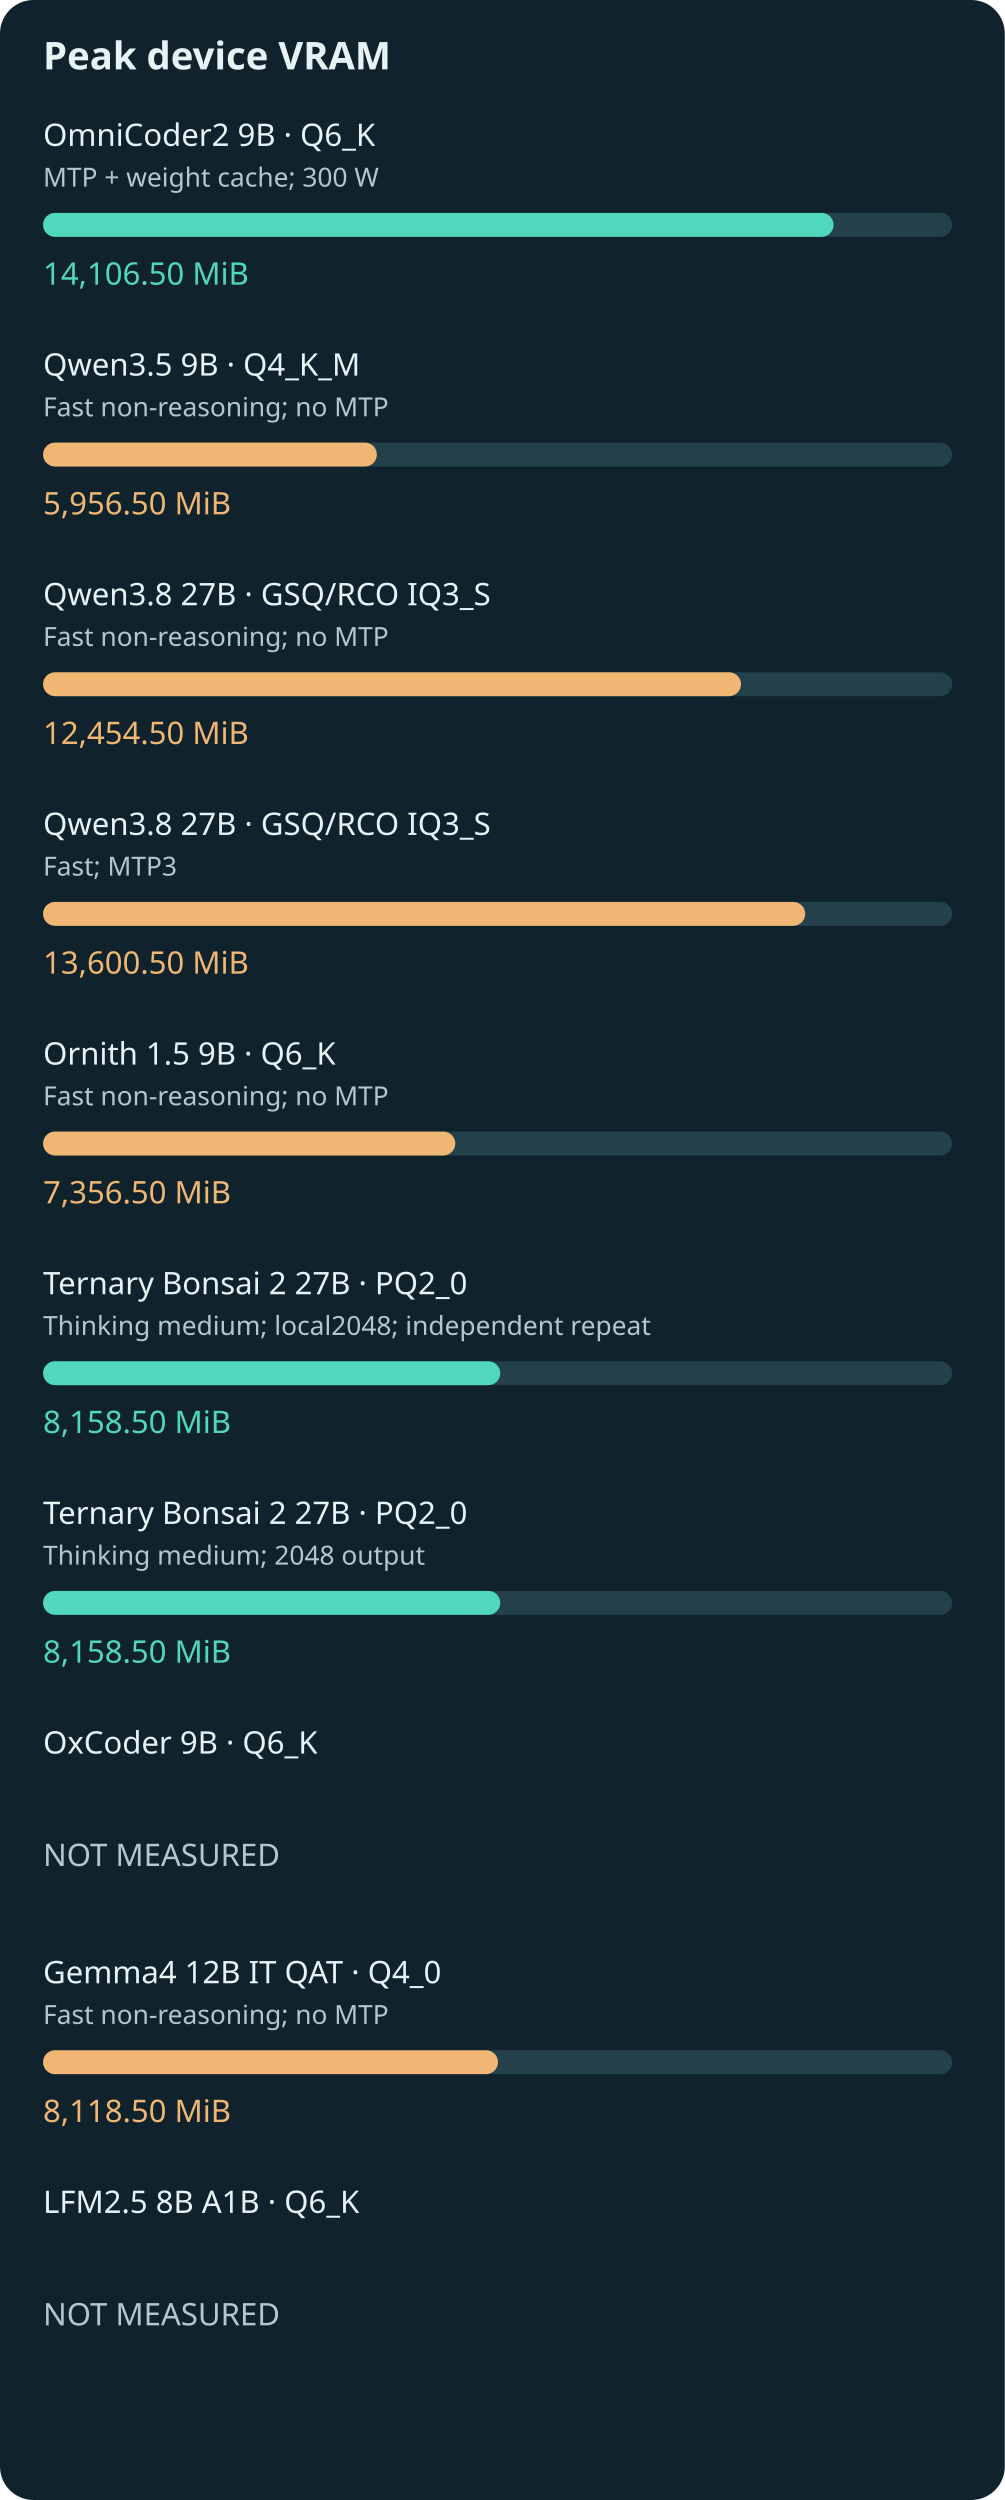
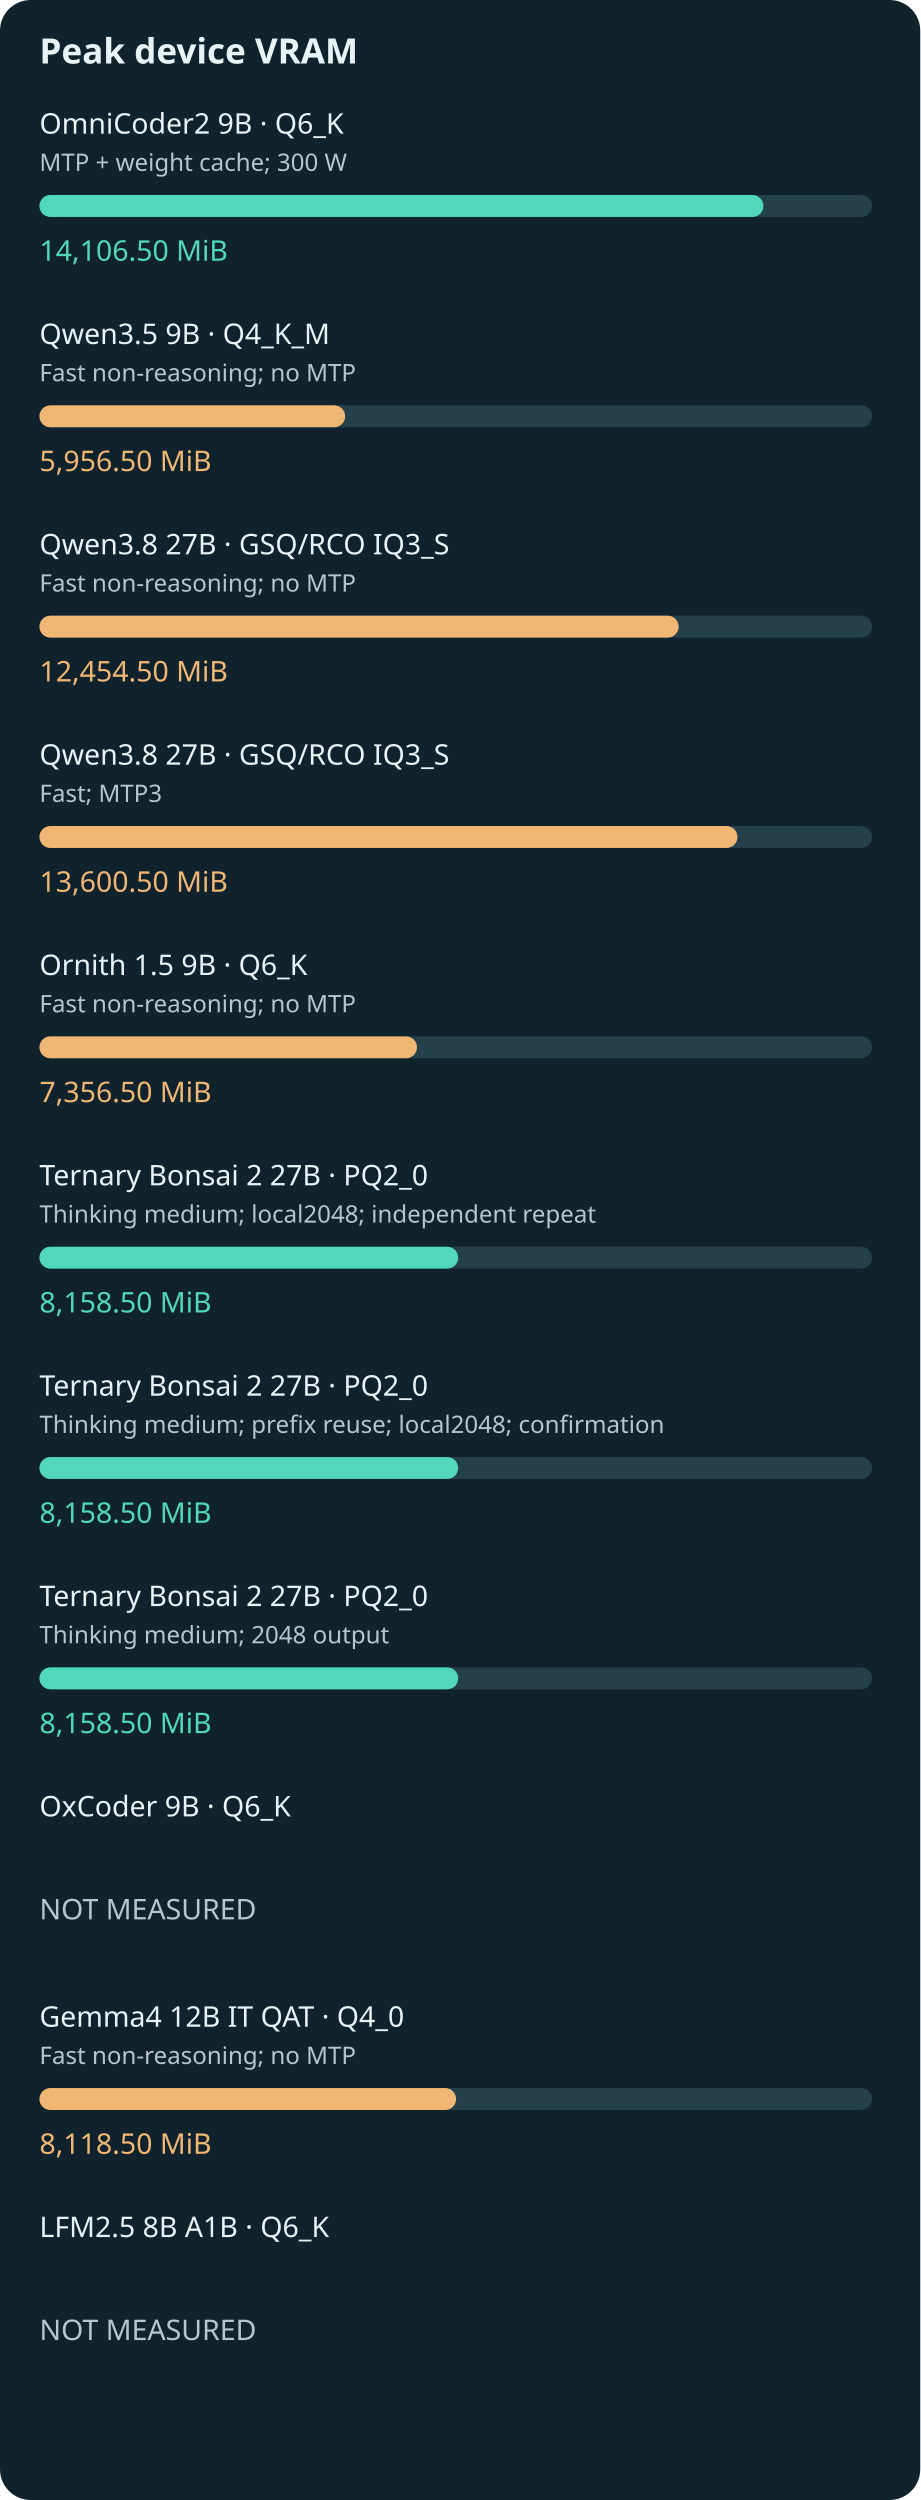
- <svg xmlns="http://www.w3.org/2000/svg" viewBox="0 0 420 1045" role="img" aria-labelledby="title desc">
-   <rect width="420" height="1045" rx="14" fill="#10232d" />
+ <svg xmlns="http://www.w3.org/2000/svg" viewBox="0 0 420 1141" role="img" aria-labelledby="title desc">
+   <rect width="420" height="1141" rx="14" fill="#10232d" />
  <g font-family="system-ui,sans-serif" fill="#e8f3f5">
    <text x="18" y="29" font-size="16" font-weight="700">Peak device VRAM</text>
    <text x="18" y="61" font-size="13">OmniCoder2 9B · Q6_K</text>
    <text x="18" y="78" font-size="11" fill="#b6c6cf">MTP + weight cache; 300 W</text>
    <rect x="18" y="89" width="380" height="10" rx="5" fill="#24404a" />
    <rect x="18" y="89" width="330.435" height="10" rx="5" fill="#51d8bc" />
    <text x="18" y="119" font-size="13" fill="#51d8bc">14,106.50 MiB</text>
    <text x="18" y="157" font-size="13">Qwen3.5 9B · Q4_K_M</text>
    <text x="18" y="174" font-size="11" fill="#b6c6cf">Fast non-reasoning; no MTP</text>
    <rect x="18" y="185" width="380" height="10" rx="5" fill="#24404a" />
    <rect x="18" y="185" width="139.527" height="10" rx="5" fill="#f0b774" />
    <text x="18" y="215" font-size="13" fill="#f0b774">5,956.50 MiB</text>
    <text x="18" y="253" font-size="13">Qwen3.8 27B · GSQ/RCO IQ3_S</text>
    <text x="18" y="270" font-size="11" fill="#b6c6cf">Fast non-reasoning; no MTP</text>
    <rect x="18" y="281" width="380" height="10" rx="5" fill="#24404a" />
    <rect x="18" y="281" width="291.738" height="10" rx="5" fill="#f0b774" />
    <text x="18" y="311" font-size="13" fill="#f0b774">12,454.50 MiB</text>
    <text x="18" y="349" font-size="13">Qwen3.8 27B · GSQ/RCO IQ3_S</text>
    <text x="18" y="366" font-size="11" fill="#b6c6cf">Fast; MTP3</text>
    <rect x="18" y="377" width="380" height="10" rx="5" fill="#24404a" />
    <rect x="18" y="377" width="318.582" height="10" rx="5" fill="#f0b774" />
    <text x="18" y="407" font-size="13" fill="#f0b774">13,600.50 MiB</text>
    <text x="18" y="445" font-size="13">Ornith 1.5 9B · Q6_K</text>
    <text x="18" y="462" font-size="11" fill="#b6c6cf">Fast non-reasoning; no MTP</text>
    <rect x="18" y="473" width="380" height="10" rx="5" fill="#24404a" />
    <rect x="18" y="473" width="172.321" height="10" rx="5" fill="#f0b774" />
    <text x="18" y="503" font-size="13" fill="#f0b774">7,356.50 MiB</text>
    <text x="18" y="541" font-size="13">Ternary Bonsai 2 27B · PQ2_0</text>
    <text x="18" y="558" font-size="11" fill="#b6c6cf">Thinking medium; local2048; independent repeat</text>
    <rect x="18" y="569" width="380" height="10" rx="5" fill="#24404a" />
    <rect x="18" y="569" width="191.107" height="10" rx="5" fill="#51d8bc" />
    <text x="18" y="599" font-size="13" fill="#51d8bc">8,158.50 MiB</text>
    <text x="18" y="637" font-size="13">Ternary Bonsai 2 27B · PQ2_0</text>
-     <text x="18" y="654" font-size="11" fill="#b6c6cf">Thinking medium; 2048 output</text>
+     <text x="18" y="654" font-size="11" fill="#b6c6cf">Thinking medium; prefix reuse; local2048; confirmation</text>
    <rect x="18" y="665" width="380" height="10" rx="5" fill="#24404a" />
    <rect x="18" y="665" width="191.107" height="10" rx="5" fill="#51d8bc" />
    <text x="18" y="695" font-size="13" fill="#51d8bc">8,158.50 MiB</text>
-     <text x="18" y="733" font-size="13">OxCoder 9B · Q6_K</text>
-     <text x="18" y="780" fill="#b6c6cf" font-size="13">NOT MEASURED</text>
-     <text x="18" y="829" font-size="13">Gemma4 12B IT QAT · Q4_0</text>
-     <text x="18" y="846" font-size="11" fill="#b6c6cf">Fast non-reasoning; no MTP</text>
-     <rect x="18" y="857" width="380" height="10" rx="5" fill="#24404a" />
-     <rect x="18" y="857" width="190.170" height="10" rx="5" fill="#f0b774" />
-     <text x="18" y="887" font-size="13" fill="#f0b774">8,118.50 MiB</text>
-     <text x="18" y="925" font-size="13">LFM2.5 8B A1B · Q6_K</text>
-     <text x="18" y="972" fill="#b6c6cf" font-size="13">NOT MEASURED</text>
+     <text x="18" y="733" font-size="13">Ternary Bonsai 2 27B · PQ2_0</text>
+     <text x="18" y="750" font-size="11" fill="#b6c6cf">Thinking medium; 2048 output</text>
+     <rect x="18" y="761" width="380" height="10" rx="5" fill="#24404a" />
+     <rect x="18" y="761" width="191.107" height="10" rx="5" fill="#51d8bc" />
+     <text x="18" y="791" font-size="13" fill="#51d8bc">8,158.50 MiB</text>
+     <text x="18" y="829" font-size="13">OxCoder 9B · Q6_K</text>
+     <text x="18" y="876" fill="#b6c6cf" font-size="13">NOT MEASURED</text>
+     <text x="18" y="925" font-size="13">Gemma4 12B IT QAT · Q4_0</text>
+     <text x="18" y="942" font-size="11" fill="#b6c6cf">Fast non-reasoning; no MTP</text>
+     <rect x="18" y="953" width="380" height="10" rx="5" fill="#24404a" />
+     <rect x="18" y="953" width="190.170" height="10" rx="5" fill="#f0b774" />
+     <text x="18" y="983" font-size="13" fill="#f0b774">8,118.50 MiB</text>
+     <text x="18" y="1021" font-size="13">LFM2.5 8B A1B · Q6_K</text>
+     <text x="18" y="1068" fill="#b6c6cf" font-size="13">NOT MEASURED</text>
  </g>
</svg>
